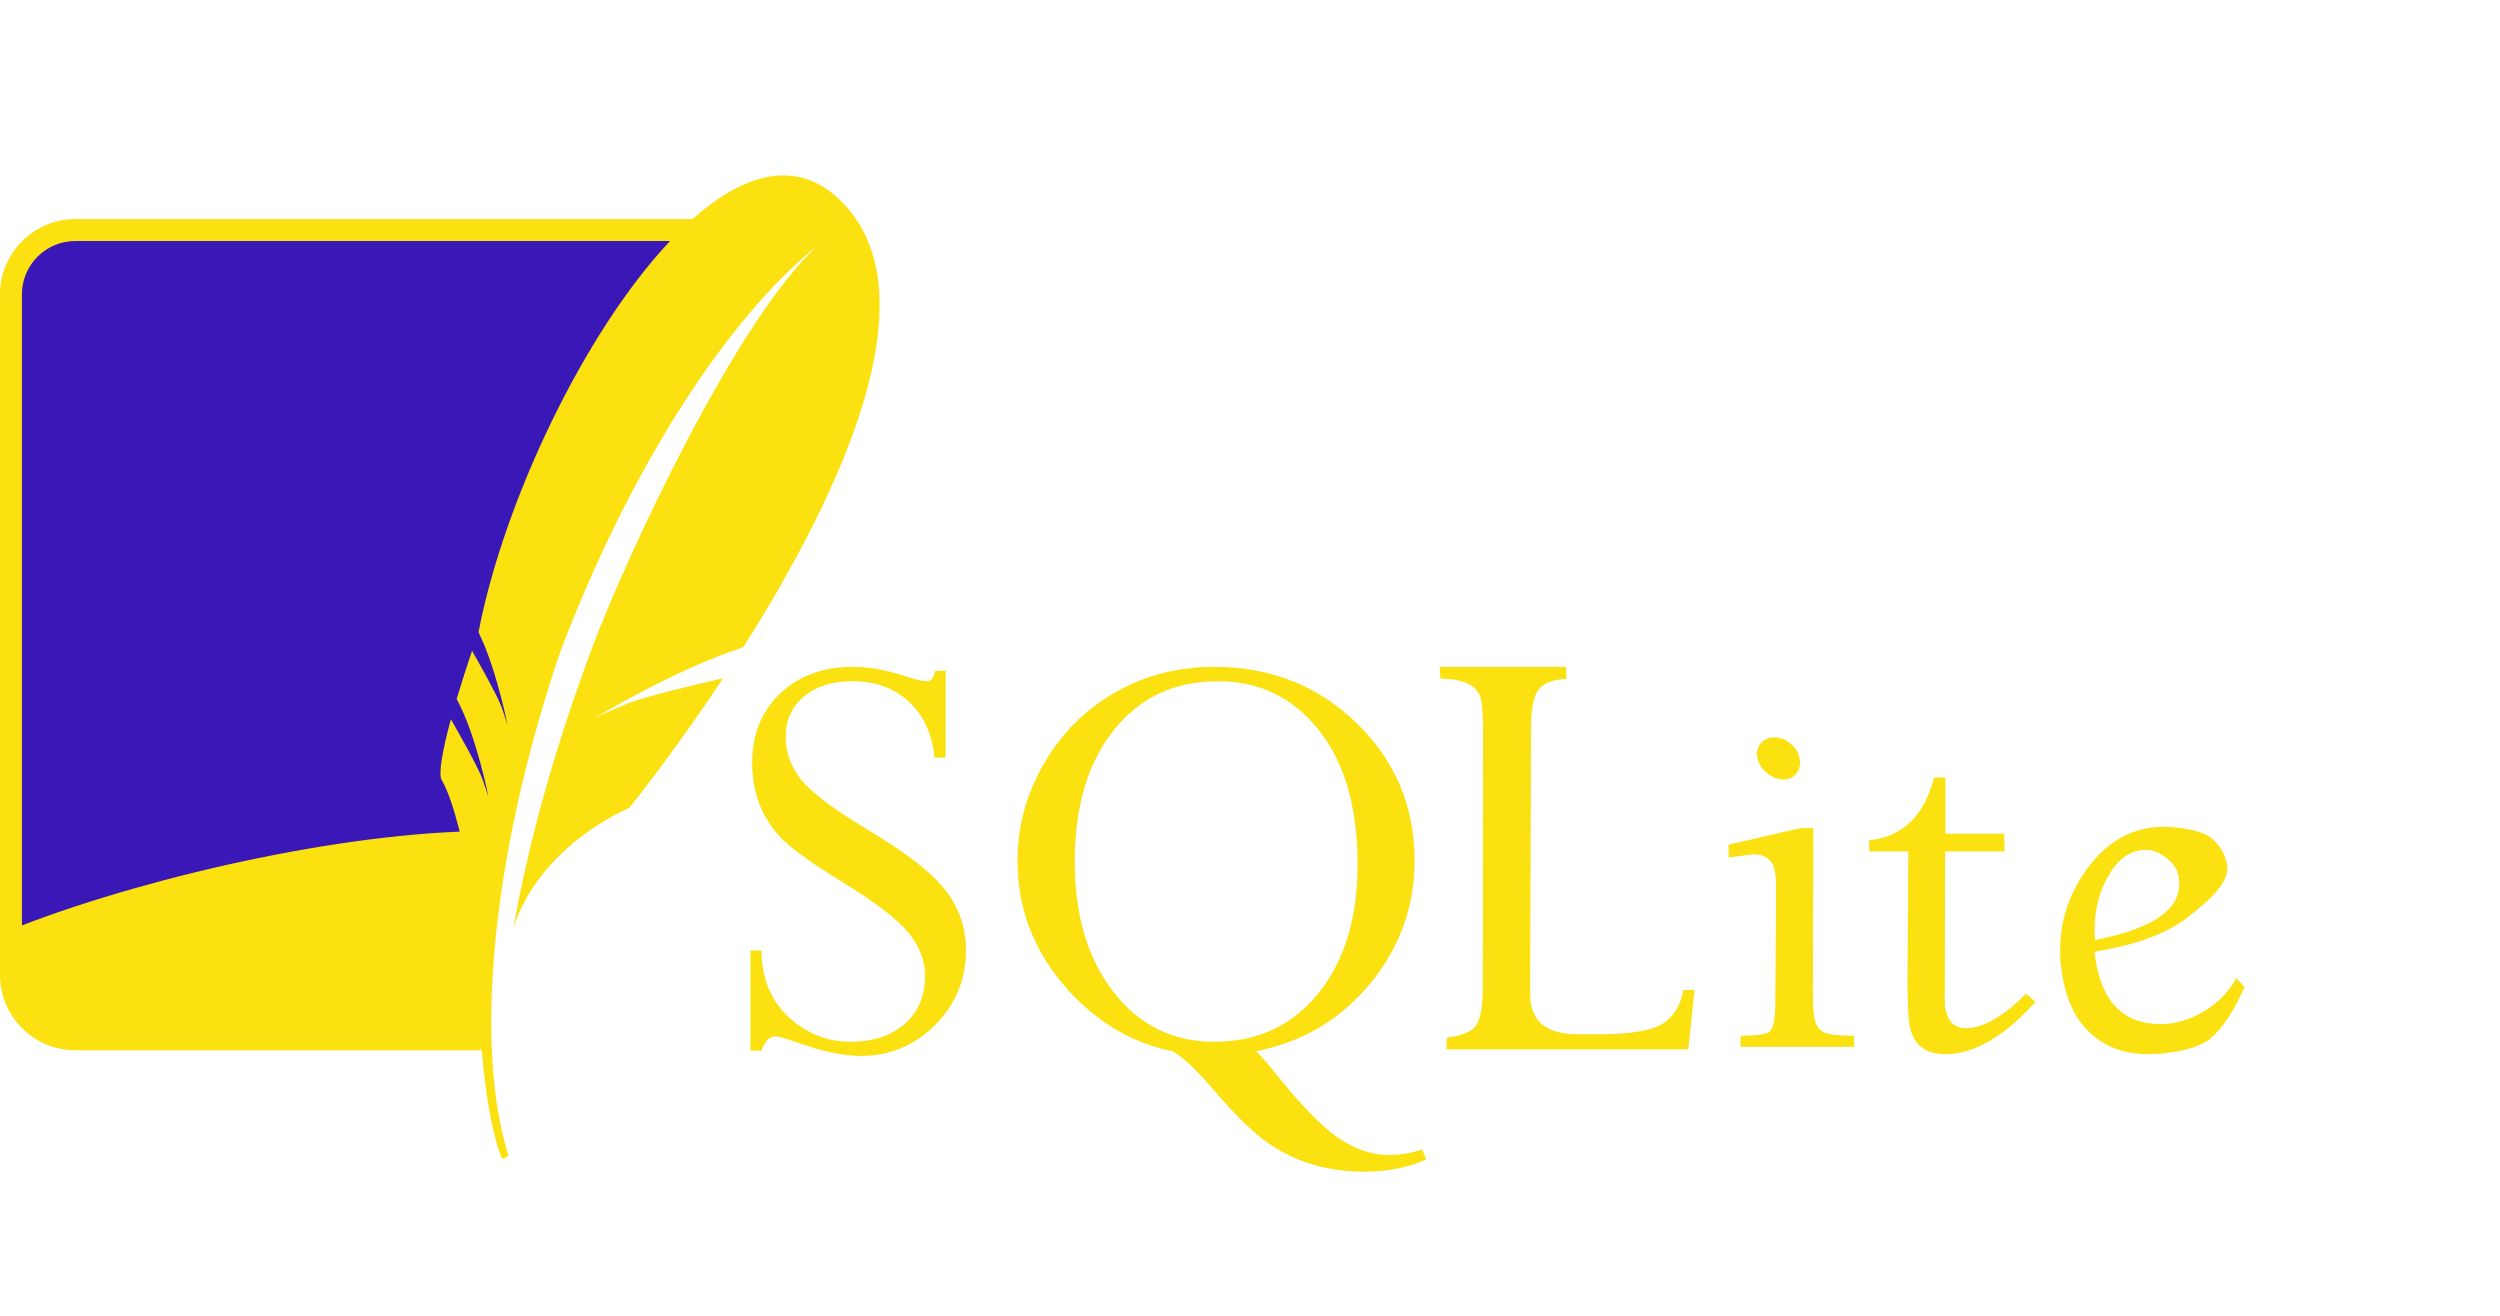
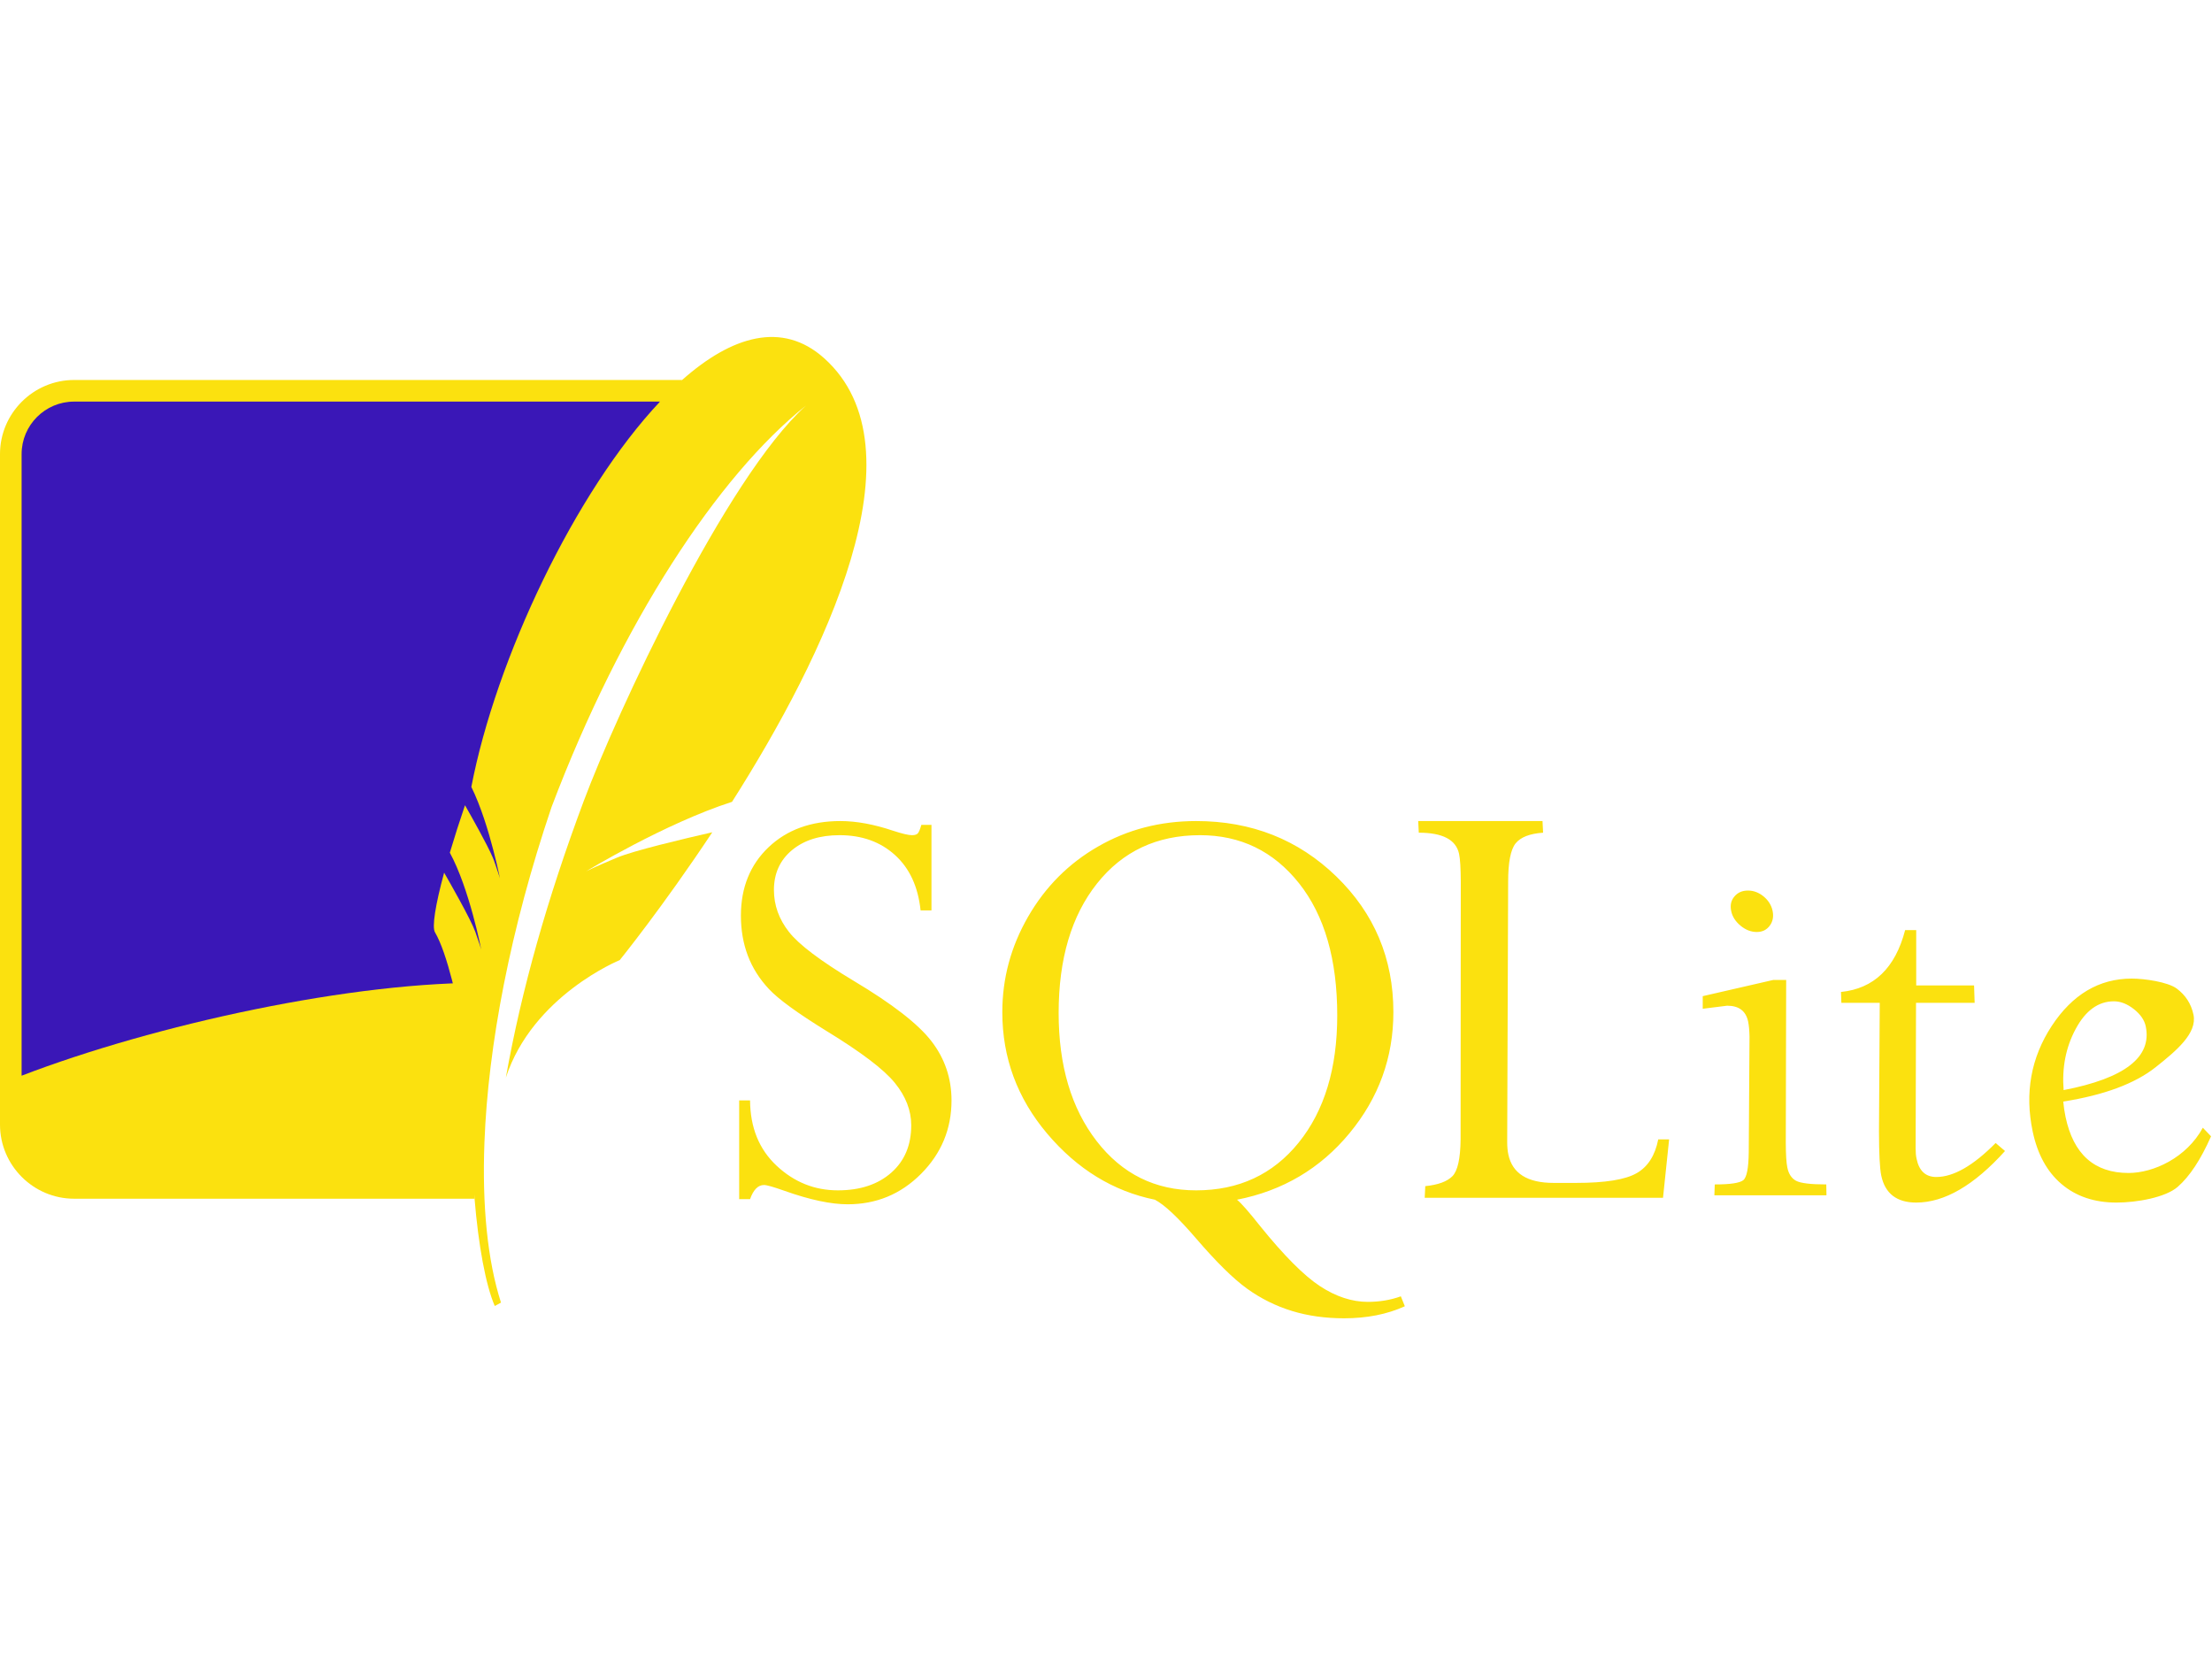
- <svg xmlns="http://www.w3.org/2000/svg" width="57" height="30" preserveAspectRatio="xMidYMid meet" viewBox="0 0 570 220" style="-ms-transform: rotate(360deg); -webkit-transform: rotate(360deg); transform: rotate(360deg);">
+ <svg xmlns="http://www.w3.org/2000/svg" width="40" height="30" preserveAspectRatio="xMidYMid meet" viewBox="0 0 512 228" style="-ms-transform: rotate(360deg); -webkit-transform: rotate(360deg); transform: rotate(360deg);">
  <defs>
    <linearGradient x1="57.662%" y1="2.046%" x2="57.662%" y2="94.439%" id="IconifyId-16e669b76cf-e94192-595">
      <stop stop-color="#97D9F6" offset="0%" />
      <stop stop-color="#0F80CC" offset="92.024%" />
      <stop stop-color="#0F80CC" offset="100%" />
    </linearGradient>
  </defs>
  <path d="M194.52 112.044c-6.821 0-12.368 2.02-16.62 6.055c-4.251 4.04-6.408 9.335-6.408 15.824c0 3.362.535 6.428 1.59 9.237c1.056 2.815 2.699 5.423 4.907 7.78c2.208 2.358 6.628 5.561 13.215 9.635c8.084 4.934 13.373 8.939 15.912 12.066c2.54 3.124 3.801 6.398 3.801 9.812c0 4.57-1.504 8.219-4.597 10.961c-3.097 2.744-7.24 4.11-12.375 4.11c-5.417 0-10.136-1.909-14.188-5.7c-4.052-3.798-6.098-8.821-6.144-15.117h-2.52v22.851h2.52c.77-2.164 1.834-3.27 3.227-3.27c.67 0 2.24.461 4.685 1.325c5.949 2.117 10.834 3.138 14.674 3.138c6.617 0 12.266-2.317 16.972-7.027c4.7-4.708 7.072-10.387 7.072-17.017c0-5.14-1.566-9.715-4.64-13.701c-3.075-3.992-9.054-8.635-17.99-13.967c-7.689-4.62-12.68-8.382-14.983-11.315c-2.307-2.929-3.492-6.169-3.492-9.724c0-3.845 1.413-6.934 4.199-9.238c2.786-2.305 6.437-3.447 11.006-3.447c5.14 0 9.426 1.526 12.817 4.597c3.388 3.076 5.347 7.339 5.923 12.817h2.52v-19.8h-2.343c-.287 1.009-.552 1.654-.796 1.944c-.237.288-.693.442-1.37.442c-.815 0-2.268-.343-4.332-1.017c-4.42-1.488-8.495-2.254-12.243-2.254zm82.342 0c-8.311 0-15.857 1.96-22.674 5.879c-6.828 3.912-12.233 9.345-16.221 16.265c-3.987 6.92-5.967 14.268-5.967 22.1c0 10.52 3.444 19.894 10.387 28.11c6.946 8.21 15.27 13.326 24.928 15.293c2.208 1.15 5.367 4.12 9.503 8.928c4.66 5.425 8.603 9.338 11.845 11.668a35.592 35.592 0 0 0 10.43 5.172c3.7 1.126 7.699 1.68 12.023 1.68c5.237 0 9.925-.911 14.055-2.785l-.928-2.299c-2.397.865-4.954 1.282-7.646 1.282c-3.655 0-7.348-1.205-11.05-3.624c-3.697-2.426-8.32-7.053-13.834-13.879c-2.592-3.27-4.381-5.334-5.393-6.143c10.568-2.064 19.257-7.185 26.034-15.382c6.774-8.192 10.165-17.542 10.165-28.022c0-12.442-4.427-22.9-13.215-31.425c-8.796-8.527-19.612-12.818-32.442-12.818zm51.403 0l.133 2.696c5.533 0 8.633 1.63 9.326 4.906c.258 1.173.376 3.337.397 6.453l-.044 59.625c-.046 4.453-.68 7.296-1.9 8.53c-1.222 1.225-3.287 1.993-6.276 2.298l-.133 2.697h55.16l1.415-13.525h-2.52c-.72 3.684-2.369 6.324-4.994 7.823c-2.633 1.51-7.288 2.254-14.011 2.254h-5.216c-6.05 0-9.55-2.187-10.475-6.586c-.19-.87-.256-1.803-.265-2.828l.22-60.288c0-4.446.561-7.425 1.725-8.884c1.175-1.453 3.295-2.266 6.364-2.475l-.132-2.696h-28.774zm-50.52 3.27c9.375 0 17.028 3.693 22.94 11.139c5.91 7.449 8.84 17.658 8.84 30.586c0 12.25-2.972 22.058-8.928 29.436c-5.957 7.376-13.884 11.05-23.735 11.05c-9.464 0-17.139-3.789-23.028-11.403c-5.884-7.615-8.795-17.501-8.795-29.658c0-12.492 2.947-22.492 8.884-29.967c5.933-7.466 13.878-11.182 23.823-11.182zm126.852 12.819c-1.346 0-2.371.454-3.138 1.37c-.785.912-1.026 2.017-.752 3.359c.265 1.302 1 2.442 2.166 3.403c1.16.96 2.411 1.459 3.757 1.459c1.301 0 2.293-.499 3.005-1.459c.713-.96.93-2.101.663-3.403c-.274-1.342-.983-2.447-2.077-3.36c-1.107-.915-2.323-1.37-3.624-1.37zm36.375 9.149c-2.286 8.794-7.241 13.553-14.85 14.32l.088 2.52h8.884l-.177 29.79c.014 5.093.17 8.484.53 10.21c.876 4.131 3.574 6.232 8.089 6.232c6.533 0 13.385-3.98 20.552-11.934l-2.165-1.856c-5.175 5.238-9.75 7.867-13.746 7.867c-2.456 0-3.978-1.412-4.553-4.199c-.157-.677-.22-1.468-.22-2.387l.088-33.723h13.569l-.133-4.023h-13.392v-12.817h-2.564zm52.464 11.226c-7.59 0-13.763 3.685-18.563 11.006c-4.775 7.333-6.253 15.458-4.376 24.398c1.105 5.236 3.306 9.294 6.674 12.154c3.363 2.86 7.629 4.288 12.73 4.288c4.748 0 11.36-1.203 14.143-3.625c2.79-2.42 5.36-6.342 7.735-11.712l-1.9-1.99c-3.788 6.968-11.43 10.476-17.194 10.476c-7.924 0-12.777-4.348-14.586-12.995a31.614 31.614 0 0 1-.53-3.536c9.427-1.492 16.571-4.135 21.392-7.955c4.818-3.823 9.655-7.875 8.752-12.155c-.538-2.544-1.858-4.544-3.89-6.055c-2.058-1.511-7.4-2.299-10.387-2.299zm-82.96.31l-16.354 3.757v2.917l5.657-.707c2.74 0 4.353 1.24 4.862 3.712c.171.827.28 1.99.31 3.448l-.178 26.74c-.045 3.7-.456 5.851-1.281 6.497c-.833.647-3.029.973-6.586.973l-.088 2.519h25.944l-.044-2.52c-3.605 0-5.942-.284-6.983-.84c-1.024-.55-1.73-1.555-2.033-3.093c-.235-1.108-.338-3.018-.354-5.657l.089-37.746h-2.962zm78.806 4.95c1.579 0 3.104.61 4.64 1.812c1.516 1.198 2.439 2.53 2.741 3.978c1.48 7.11-4.823 12.024-19.006 14.762c-.404-5.183.494-9.89 2.785-14.143c2.274-4.25 5.235-6.409 8.84-6.409z" fill="#fbe10f" />
  <path d="M157.888 9.952H17.15C7.717 9.952 0 17.67 0 27.102V182.31c0 9.432 7.717 17.15 17.15 17.15h92.693c-1.052-46.122 14.698-135.63 48.045-189.508z" fill="#fbe10f" />
  <path d="M152.775 14.955H17.15c-6.698 0-12.148 5.449-12.148 12.148v143.883c30.716-11.788 76.817-21.96 108.693-21.498c6.406-33.494 25.232-99.134 39.08-134.533z" fill="#3a17b7" />
  <path d="M190.715 4.872c-9.639-8.595-21.31-5.143-32.827 5.08c-1.71 1.518-3.416 3.203-5.113 5.003c-19.704 20.903-37.994 59.62-43.676 89.19c2.214 4.489 3.943 10.217 5.081 14.593c.292 1.122.555 2.176.766 3.072c.5 2.122.769 3.497.769 3.497s-.177-.668-.902-2.77c-.138-.403-.292-.843-.474-1.361a15.78 15.78 0 0 0-.304-.752c-1.285-2.988-4.84-9.294-6.405-12.04a300.723 300.723 0 0 0-3.511 10.983c4.517 8.265 7.27 22.429 7.27 22.429s-.239-.918-1.374-4.122c-1.008-2.833-6.027-11.628-7.216-13.684c-2.034 7.509-2.842 12.578-2.113 13.812c1.415 2.391 2.762 6.518 3.946 11.081c2.673 10.28 4.53 22.796 4.53 22.796s.06.83.162 2.106c-.372 8.633-.149 17.584.52 25.674c.885 10.71 2.552 19.91 4.677 24.834l1.443-.786c-3.12-9.701-4.388-22.414-3.833-37.076c.84-22.41 5.997-49.437 15.526-77.606c16.1-42.523 38.436-76.641 58.879-92.935c-18.633 16.828-43.851 71.297-51.4 91.467c-8.453 22.588-14.443 43.784-18.053 64.092c6.229-19.039 26.368-27.222 26.368-27.222s9.877-12.182 21.42-29.586c-6.914 1.577-18.268 4.277-22.071 5.875c-5.61 2.353-7.121 3.156-7.121 3.156s18.17-11.066 33.76-16.076c21.44-33.768 44.799-81.74 21.276-102.724" fill="#fbe10f" />
  <rect x="0" y="0" width="512" height="228" fill="rgba(0, 0, 0, 0)" />
</svg>
